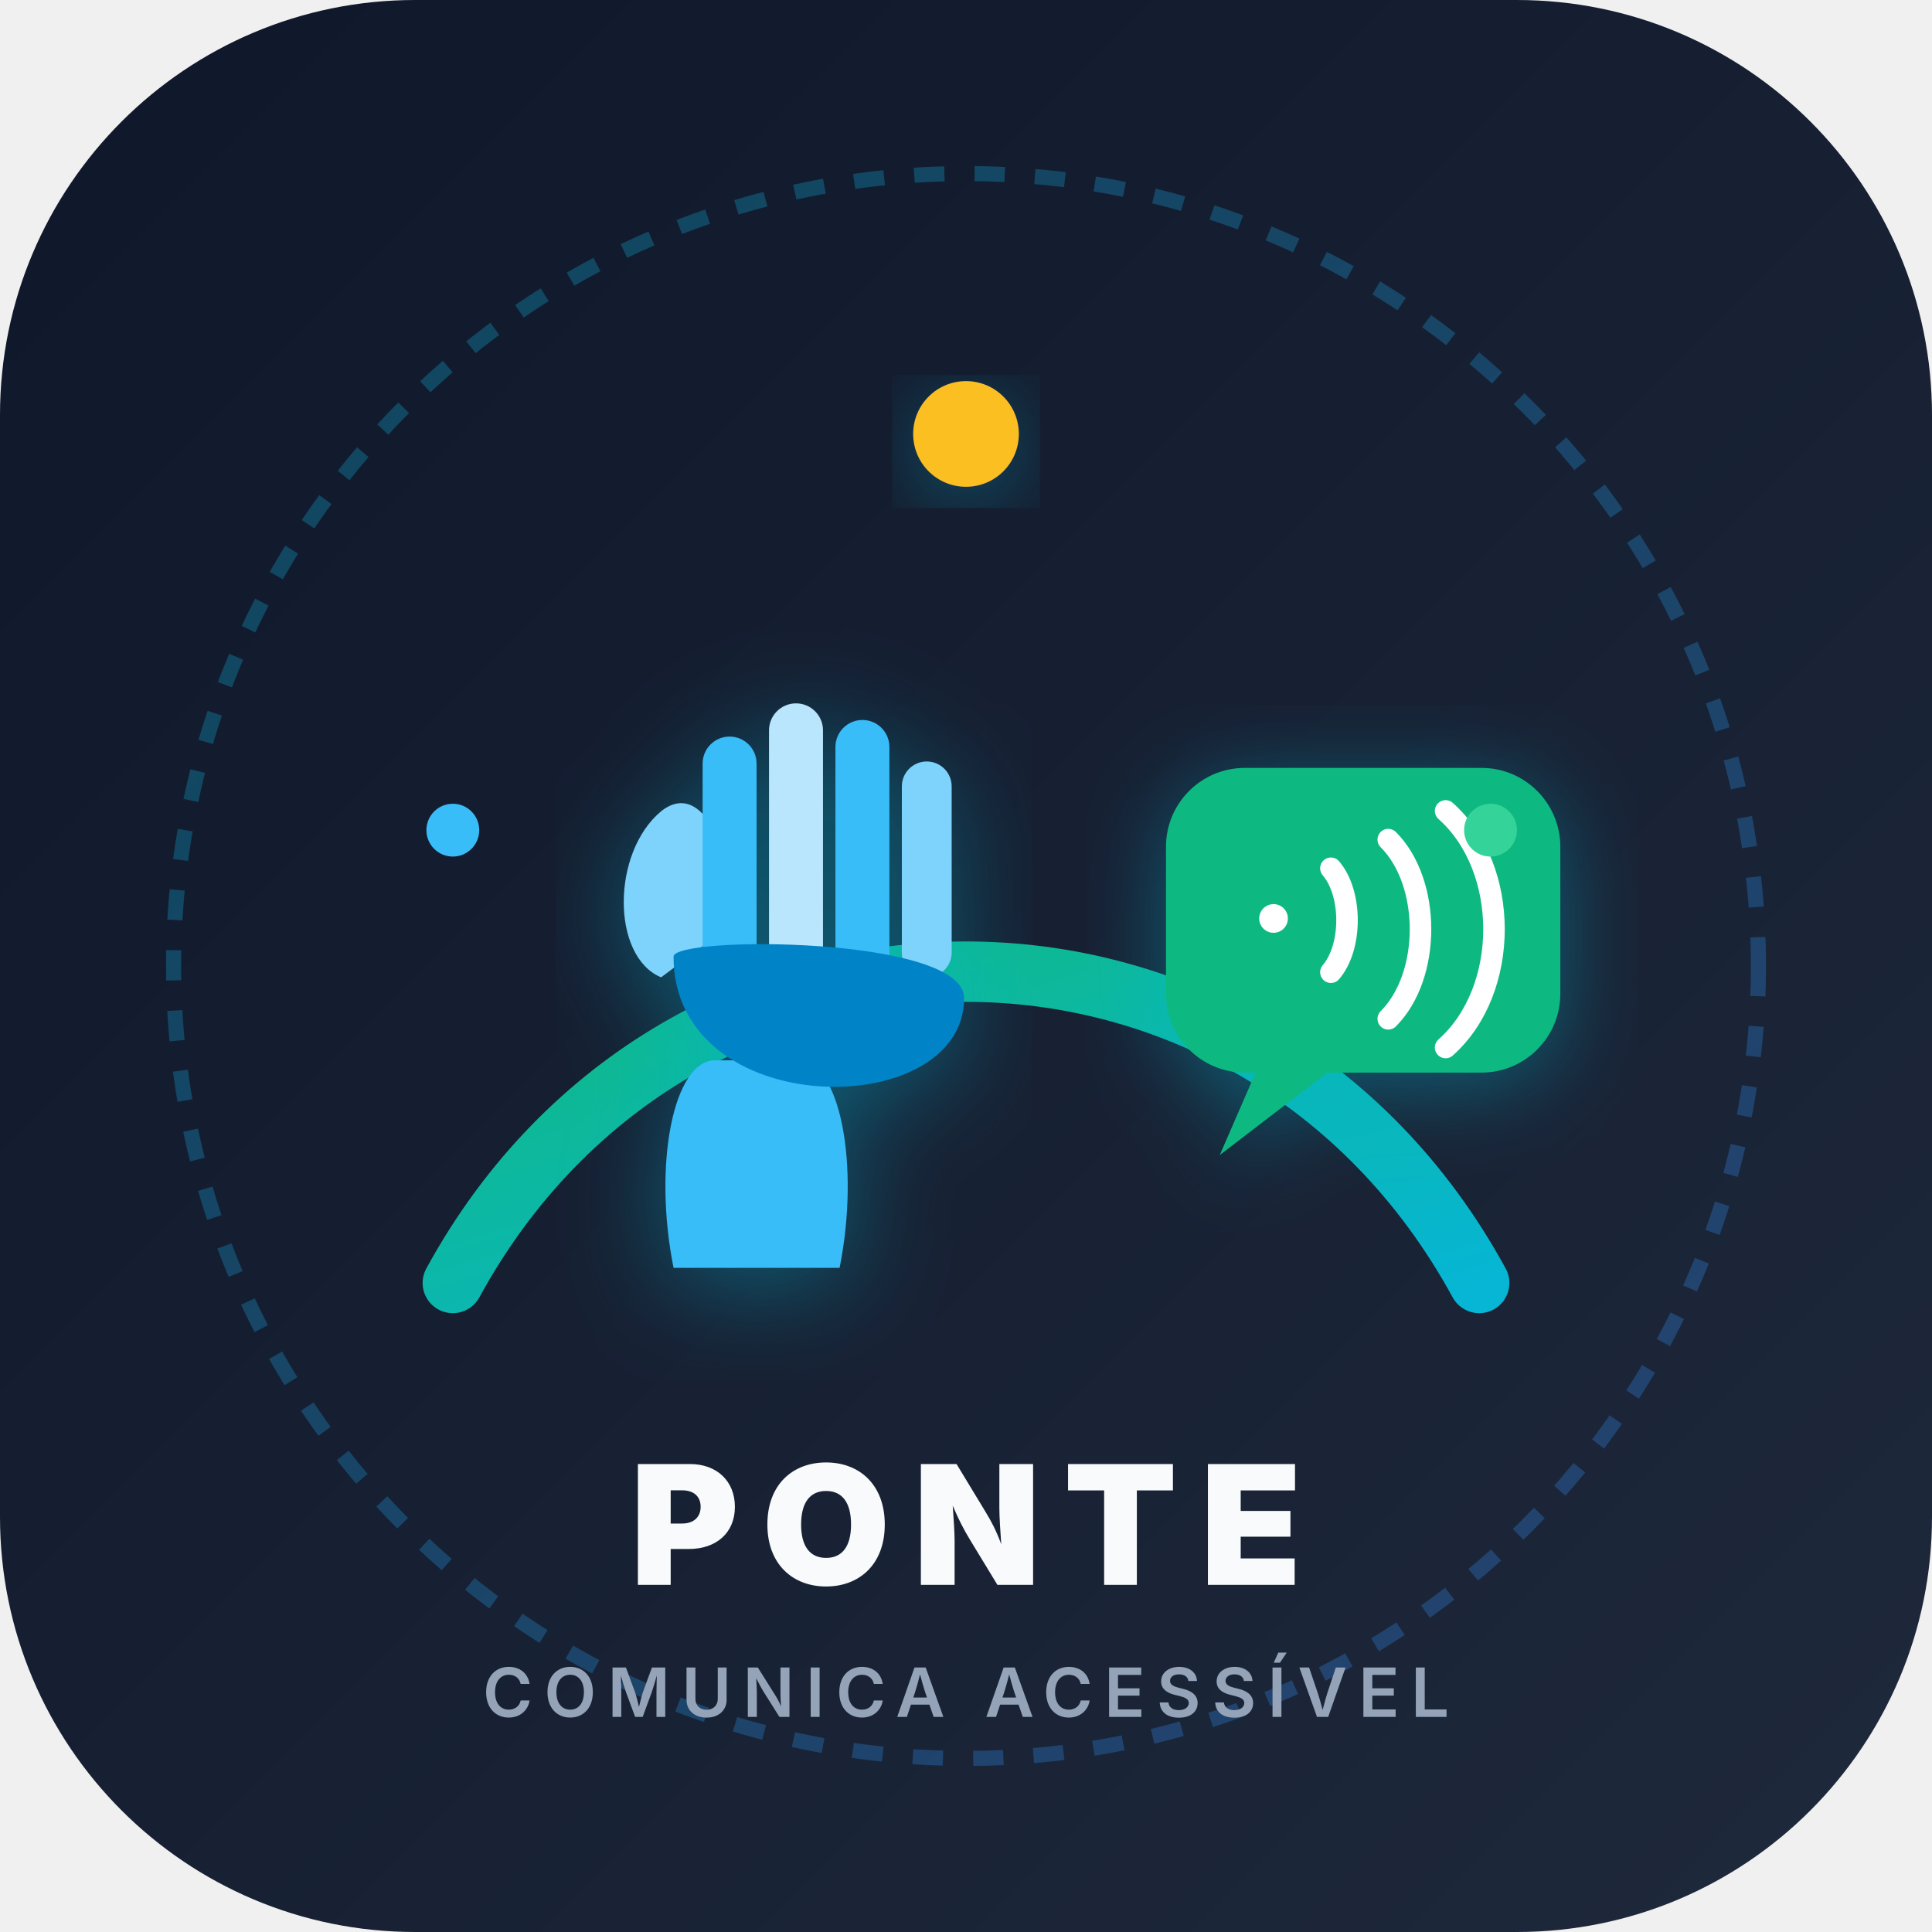
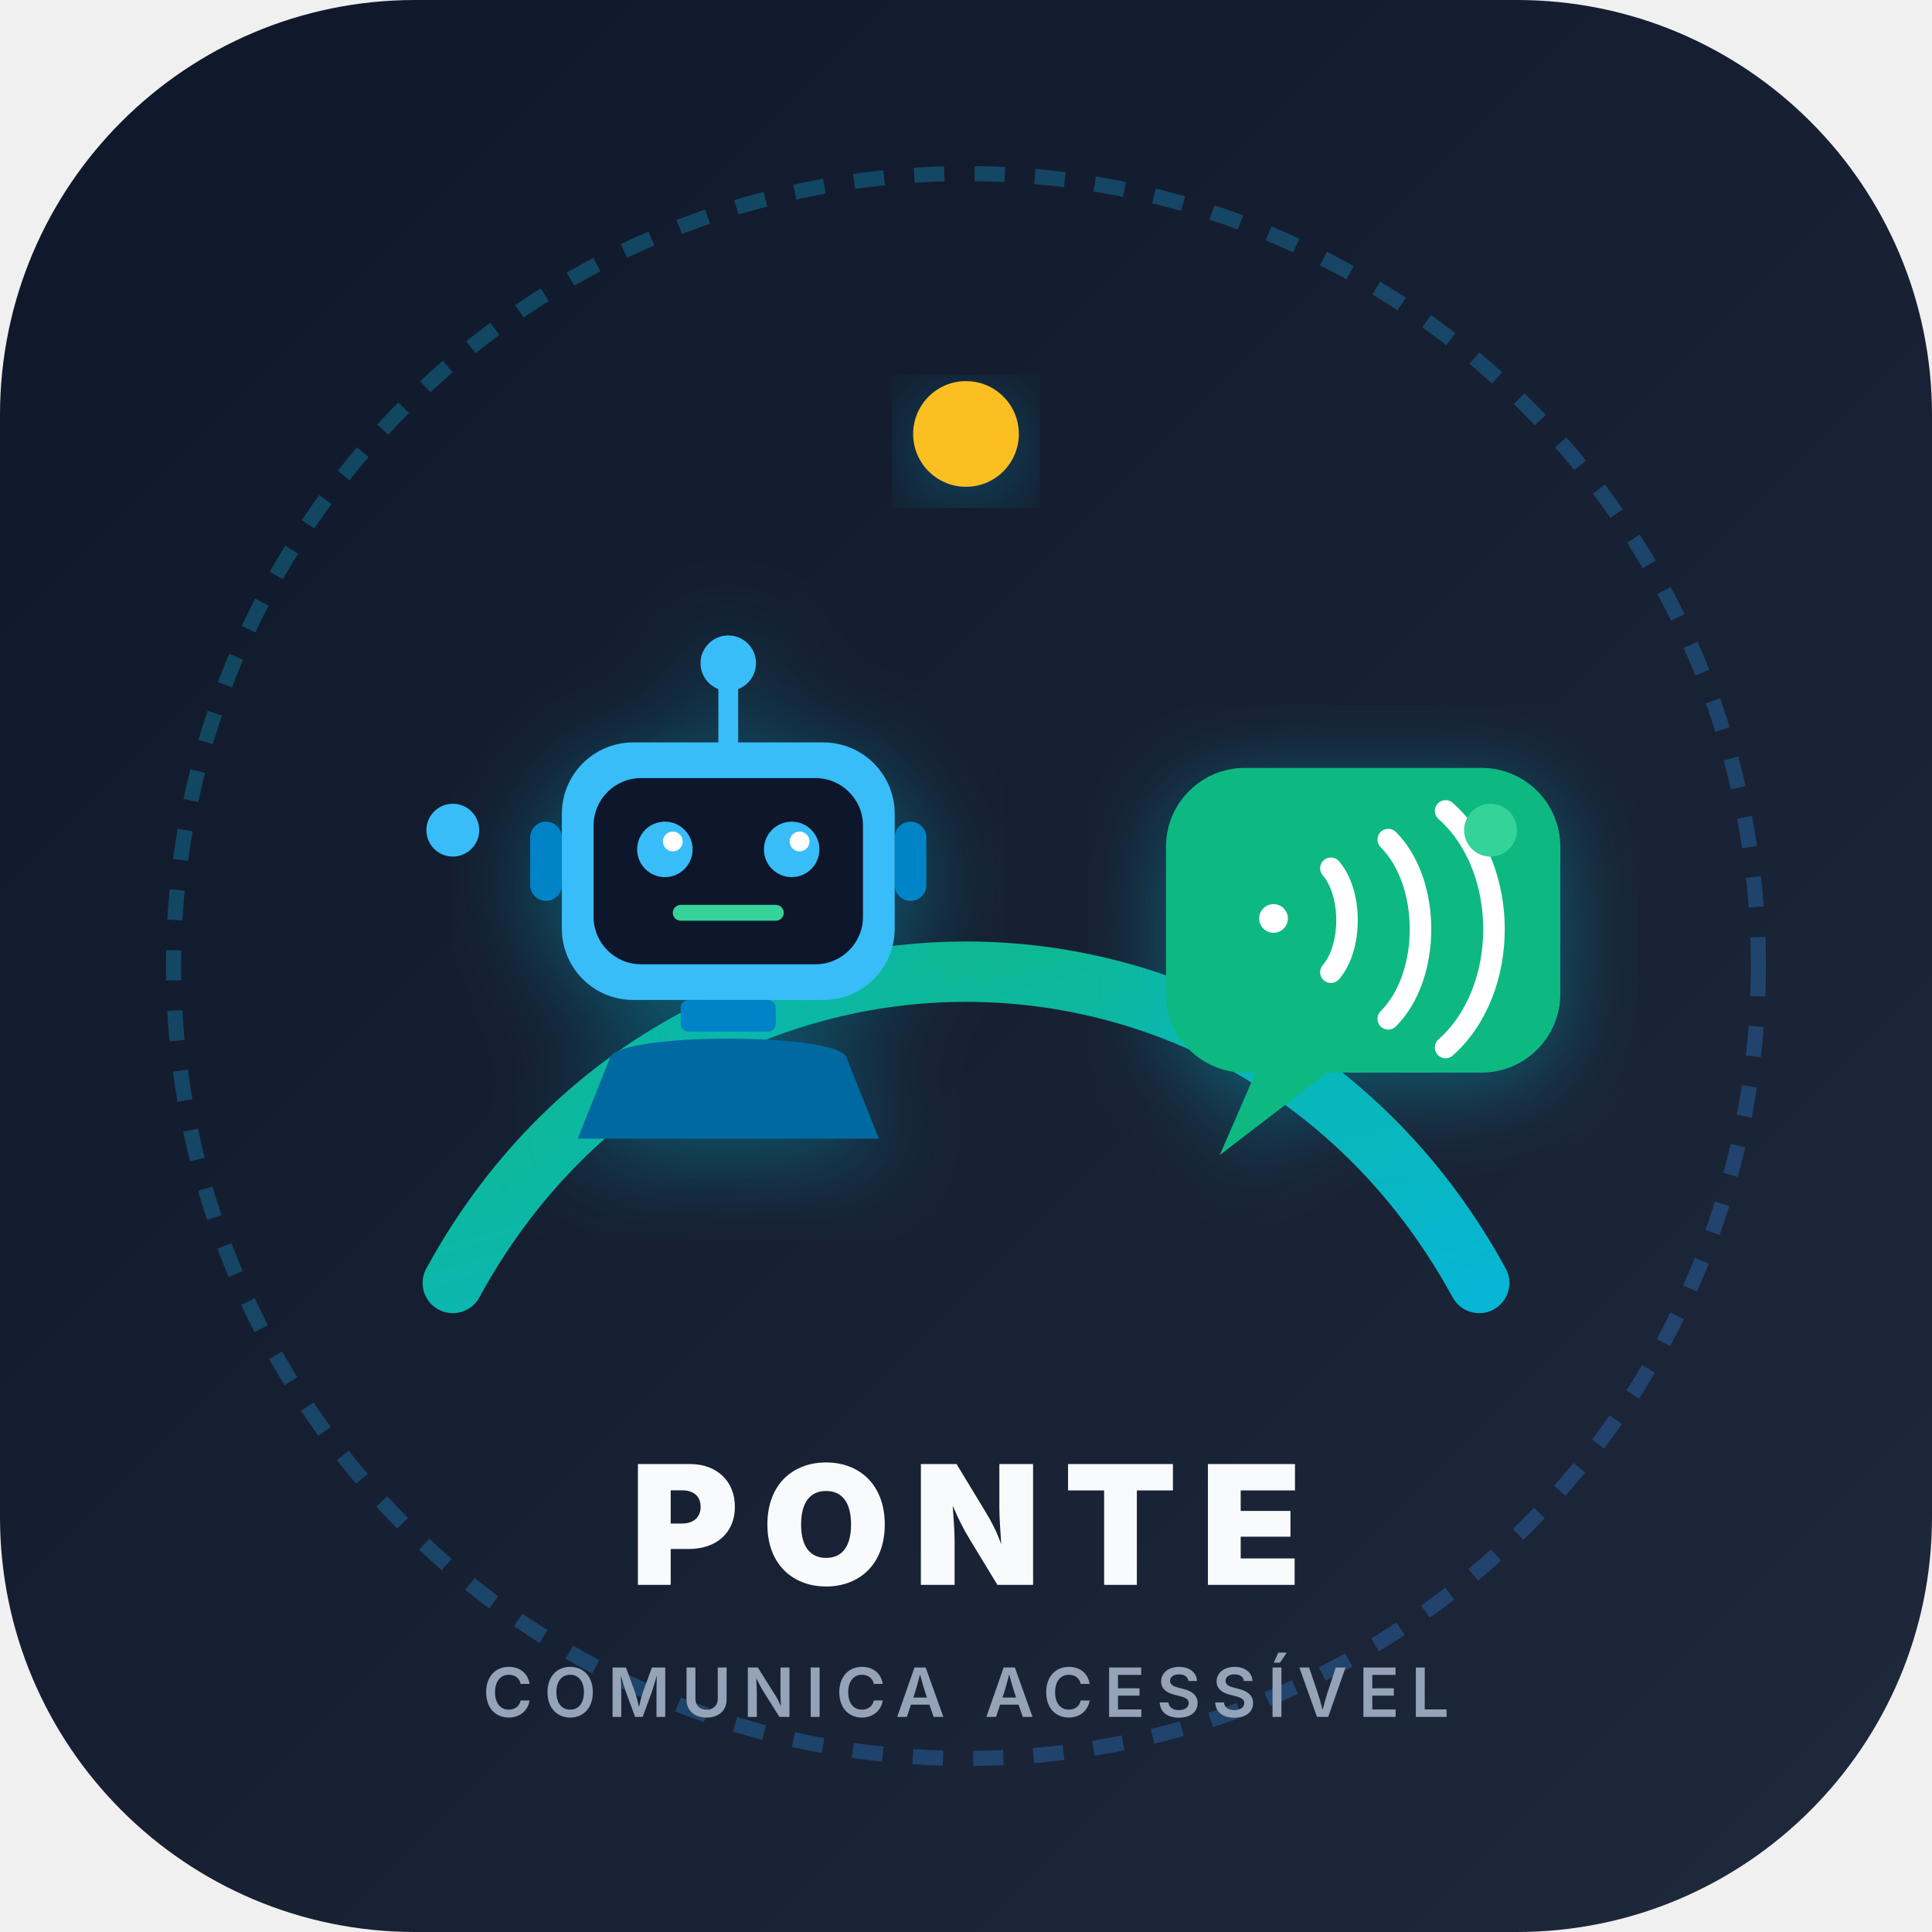
<svg xmlns="http://www.w3.org/2000/svg" viewBox="0 0 512 512" width="512" height="512">
  <defs>
    <linearGradient id="bg" x1="0%" y1="0%" x2="100%" y2="100%">
      <stop offset="0%" stop-color="#0f172a" />
      <stop offset="100%" stop-color="#1e293b" />
    </linearGradient>
    <linearGradient id="primaryGrad" x1="0%" y1="0%" x2="100%" y2="100%">
      <stop offset="0%" stop-color="#06b6d4" />
      <stop offset="100%" stop-color="#3b82f6" />
    </linearGradient>
    <linearGradient id="accentGrad" x1="0%" y1="0%" x2="100%" y2="100%">
      <stop offset="0%" stop-color="#10b981" />
      <stop offset="100%" stop-color="#06b6d4" />
    </linearGradient>
    <filter id="glow" x="-20%" y="-20%" width="140%" height="140%">
      <feDropShadow dx="0" dy="4" stdDeviation="12" flood-color="#06b6d4" flood-opacity="0.4" />
    </filter>
  </defs>
  <rect width="512" height="512" rx="110" fill="url(#bg)" />
  <circle cx="256" cy="256" r="210" fill="none" stroke="url(#primaryGrad)" stroke-width="4" stroke-opacity="0.3" stroke-dasharray="8 8" />
  <path d="M 120 340 C 180 230, 332 230, 392 340" fill="none" stroke="url(#accentGrad)" stroke-width="16" stroke-linecap="round" />
-   <g transform="translate(140, 160) scale(1.1)" filter="url(#glow)">
-     <path d="M 45 110 C 35 110, 30 135, 35 160 L 75 160 C 80 135, 75 110, 65 110 Z" fill="#38bdf8" />
-     <path d="M 32 90 C 20 85, 20 60, 32 50 C 42 42, 50 60, 48 78 Z" fill="#7dd3fc" />
-     <rect x="42" y="32" width="13" height="60" rx="6.5" fill="#38bdf8" />
-     <rect x="58" y="24" width="13" height="68" rx="6.5" fill="#bae6fd" />
-     <rect x="74" y="28" width="13" height="64" rx="6.5" fill="#38bdf8" />
-     <rect x="90" y="38" width="12" height="52" rx="6" fill="#7dd3fc" />
-     <path d="M 35 85 C 35 80, 105 80, 105 95 C 105 125, 35 125, 35 85 Z" fill="#0284c7" />
+   <g transform="translate(130, 160) scale(1.05)" filter="url(#glow)">
+     <line x1="60" y1="20" x2="60" y2="35" stroke="#38bdf8" stroke-width="5" stroke-linecap="round" />
+     <circle cx="60" cy="15" r="7" fill="#38bdf8" />
+     <rect x="10" y="55" width="8" height="20" rx="4" fill="#0284c7" />
+     <rect x="102" y="55" width="8" height="20" rx="4" fill="#0284c7" />
+     <rect x="18" y="35" width="84" height="65" rx="18" fill="#38bdf8" />
+     <rect x="26" y="44" width="68" height="47" rx="12" fill="#0f172a" />
+     <circle cx="44" cy="62" r="7" fill="#38bdf8" />
+     <circle cx="76" cy="62" r="7" fill="#38bdf8" />
+     <circle cx="46" cy="60" r="2.5" fill="#ffffff" />
+     <circle cx="78" cy="60" r="2.5" fill="#ffffff" />
+     <line x1="48" y1="78" x2="72" y2="78" stroke="#34d399" stroke-width="4" stroke-linecap="round" />
+     <rect x="48" y="100" width="24" height="8" rx="2" fill="#0284c7" />
+     <path d="M 30 115 C 30 108, 90 108, 90 115 L 98 135 L 22 135 Z" fill="#0369a1" />
  </g>
  <g transform="translate(290, 175) scale(0.95)" filter="url(#glow)">
    <rect x="20" y="30" width="110" height="85" rx="22" fill="#10b981" />
    <path d="M 45 115 L 35 138 L 65 115 Z" fill="#10b981" />
    <line x1="50" y1="72" x2="50" y2="72" stroke="#ffffff" stroke-width="8" stroke-linecap="round" />
    <path d="M 66 58 C 72 65, 72 80, 66 87" fill="none" stroke="#ffffff" stroke-width="6" stroke-linecap="round" />
    <path d="M 82 50 C 94 62, 94 88, 82 100" fill="none" stroke="#ffffff" stroke-width="6" stroke-linecap="round" />
    <path d="M 98 42 C 116 58, 116 92, 98 108" fill="none" stroke="#ffffff" stroke-width="6" stroke-linecap="round" />
  </g>
  <circle cx="256" cy="115" r="14" fill="#fbbf24" filter="url(#glow)" />
  <circle cx="120" cy="220" r="7" fill="#38bdf8" />
  <circle cx="395" cy="220" r="7" fill="#34d399" />
  <text x="256" y="420" font-family="system-ui, -apple-system, sans-serif" font-size="44" font-weight="900" fill="#f8fafc" text-anchor="middle" letter-spacing="6">PONTE</text>
  <text x="256" y="455" font-family="system-ui, -apple-system, sans-serif" font-size="18" font-weight="600" fill="#94a3b8" text-anchor="middle" letter-spacing="3">COMUNICA ACESSÍVEL</text>
</svg>
